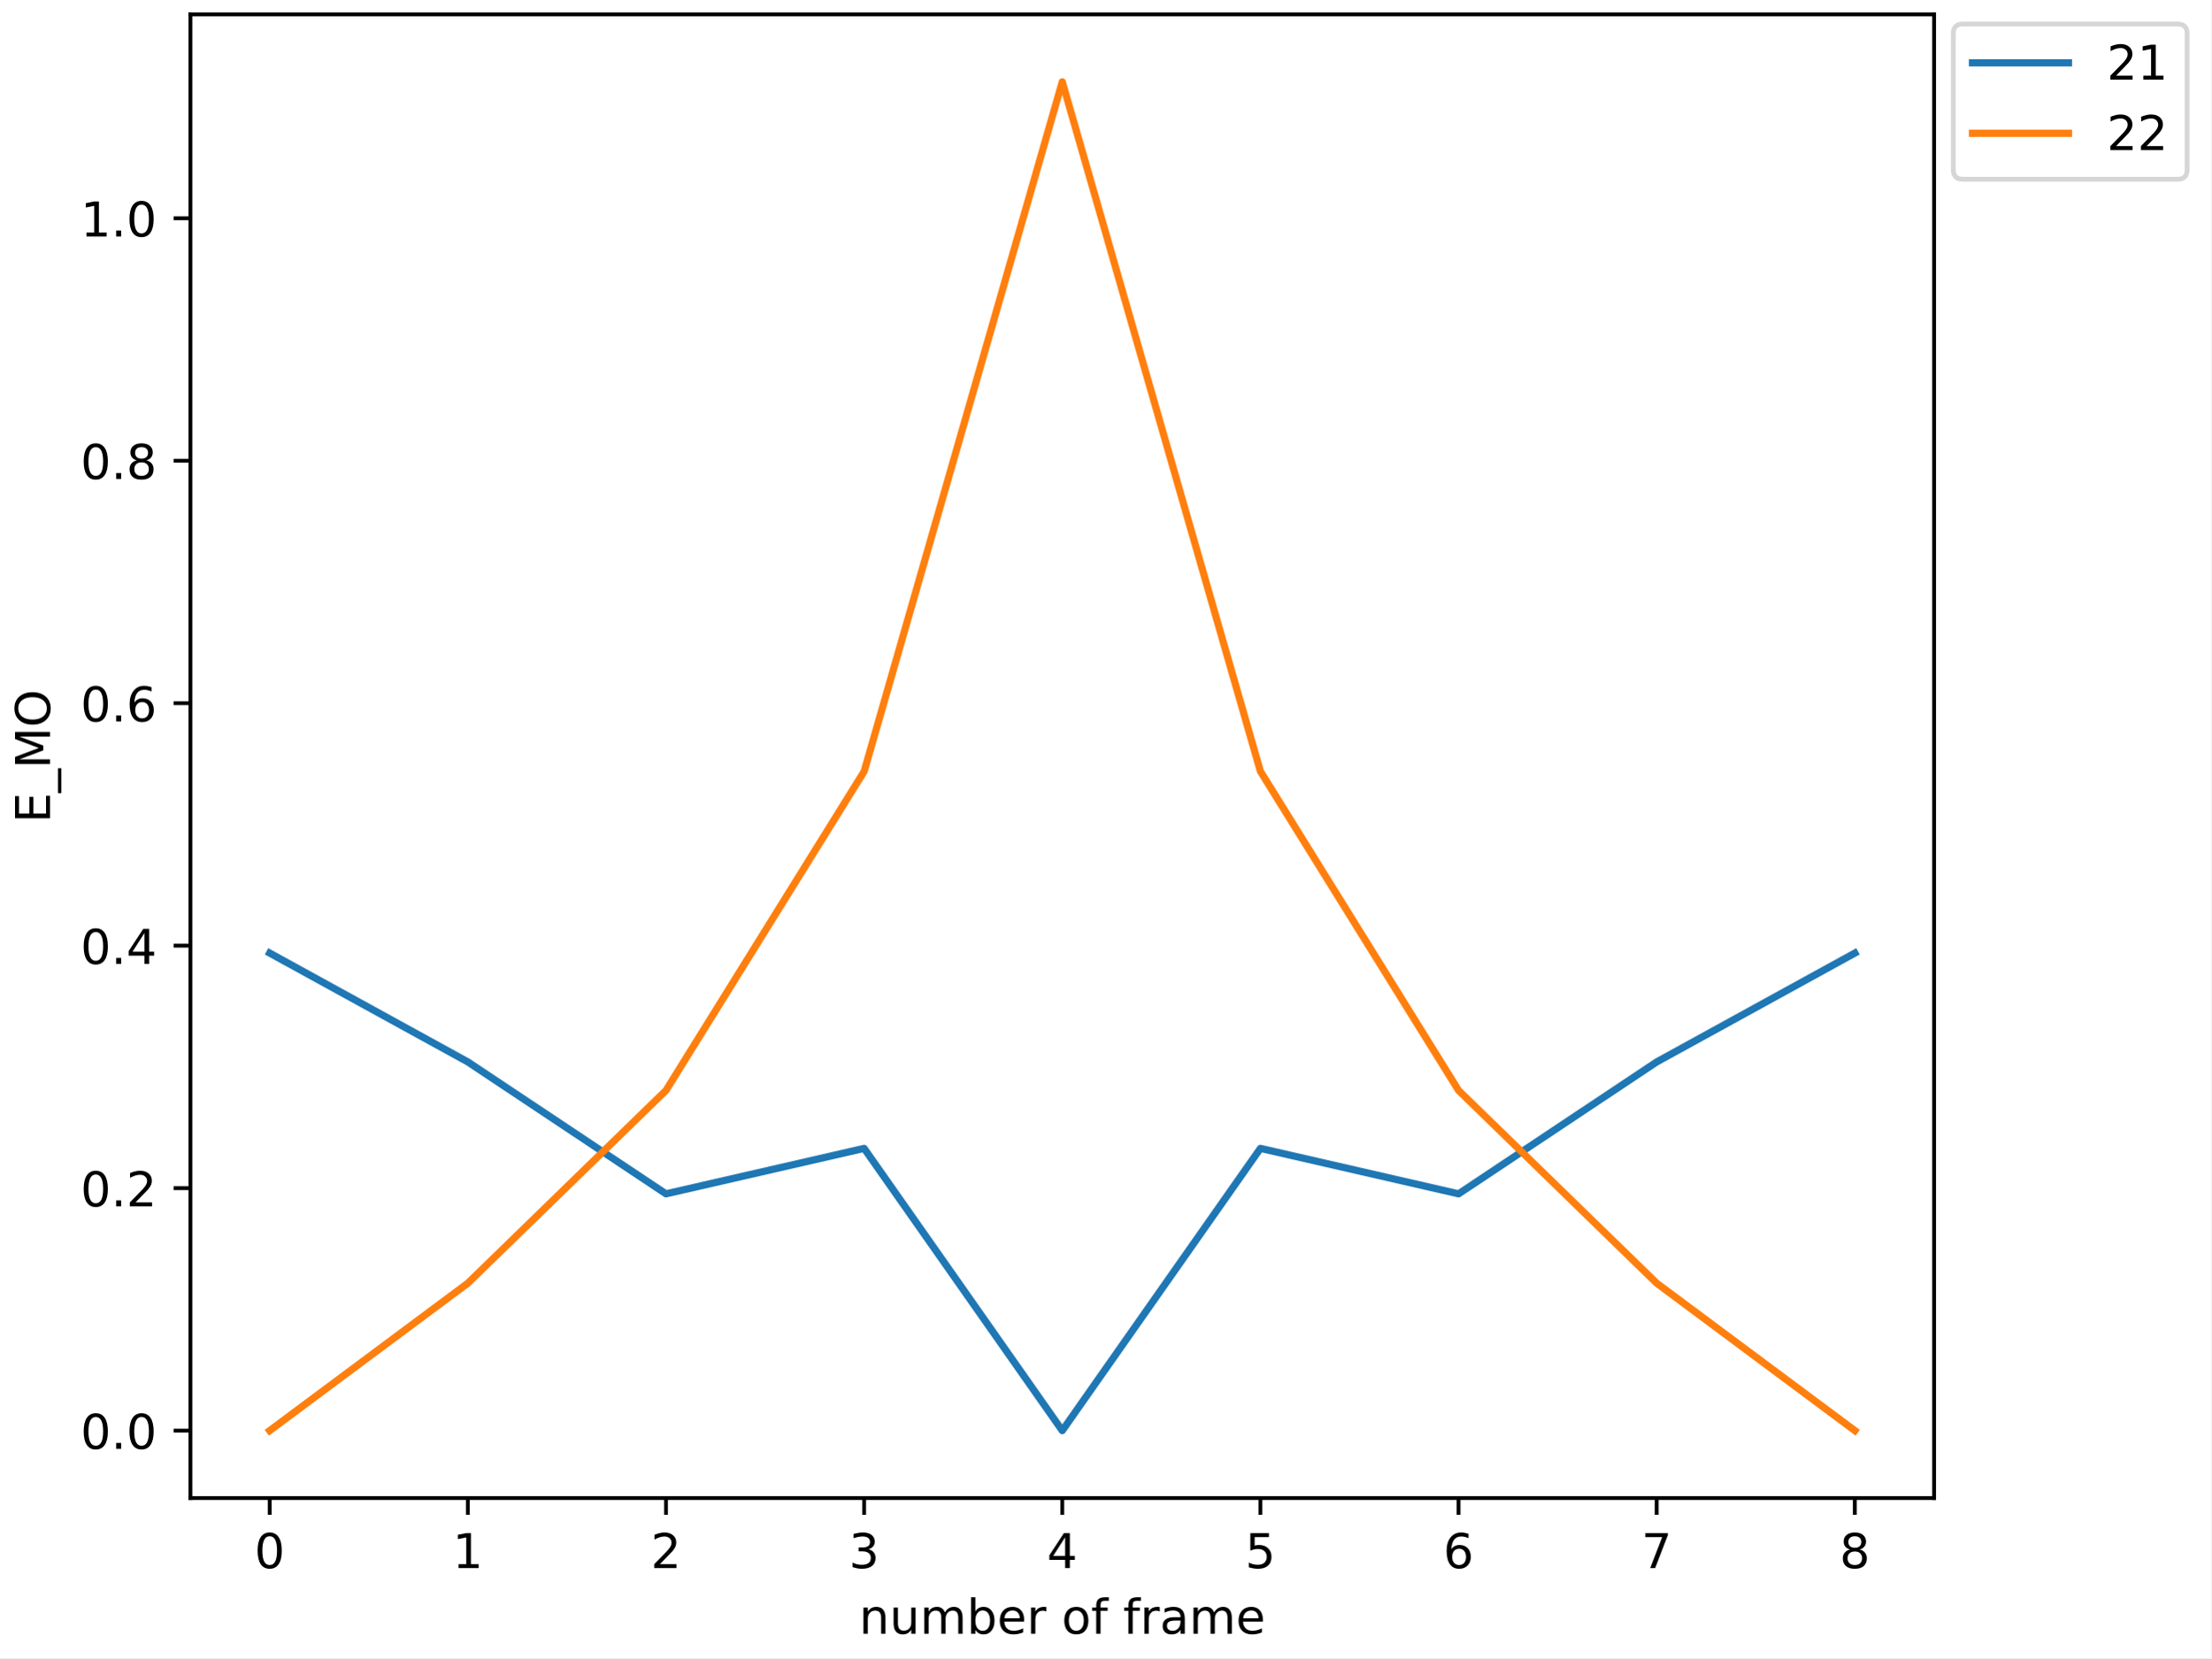
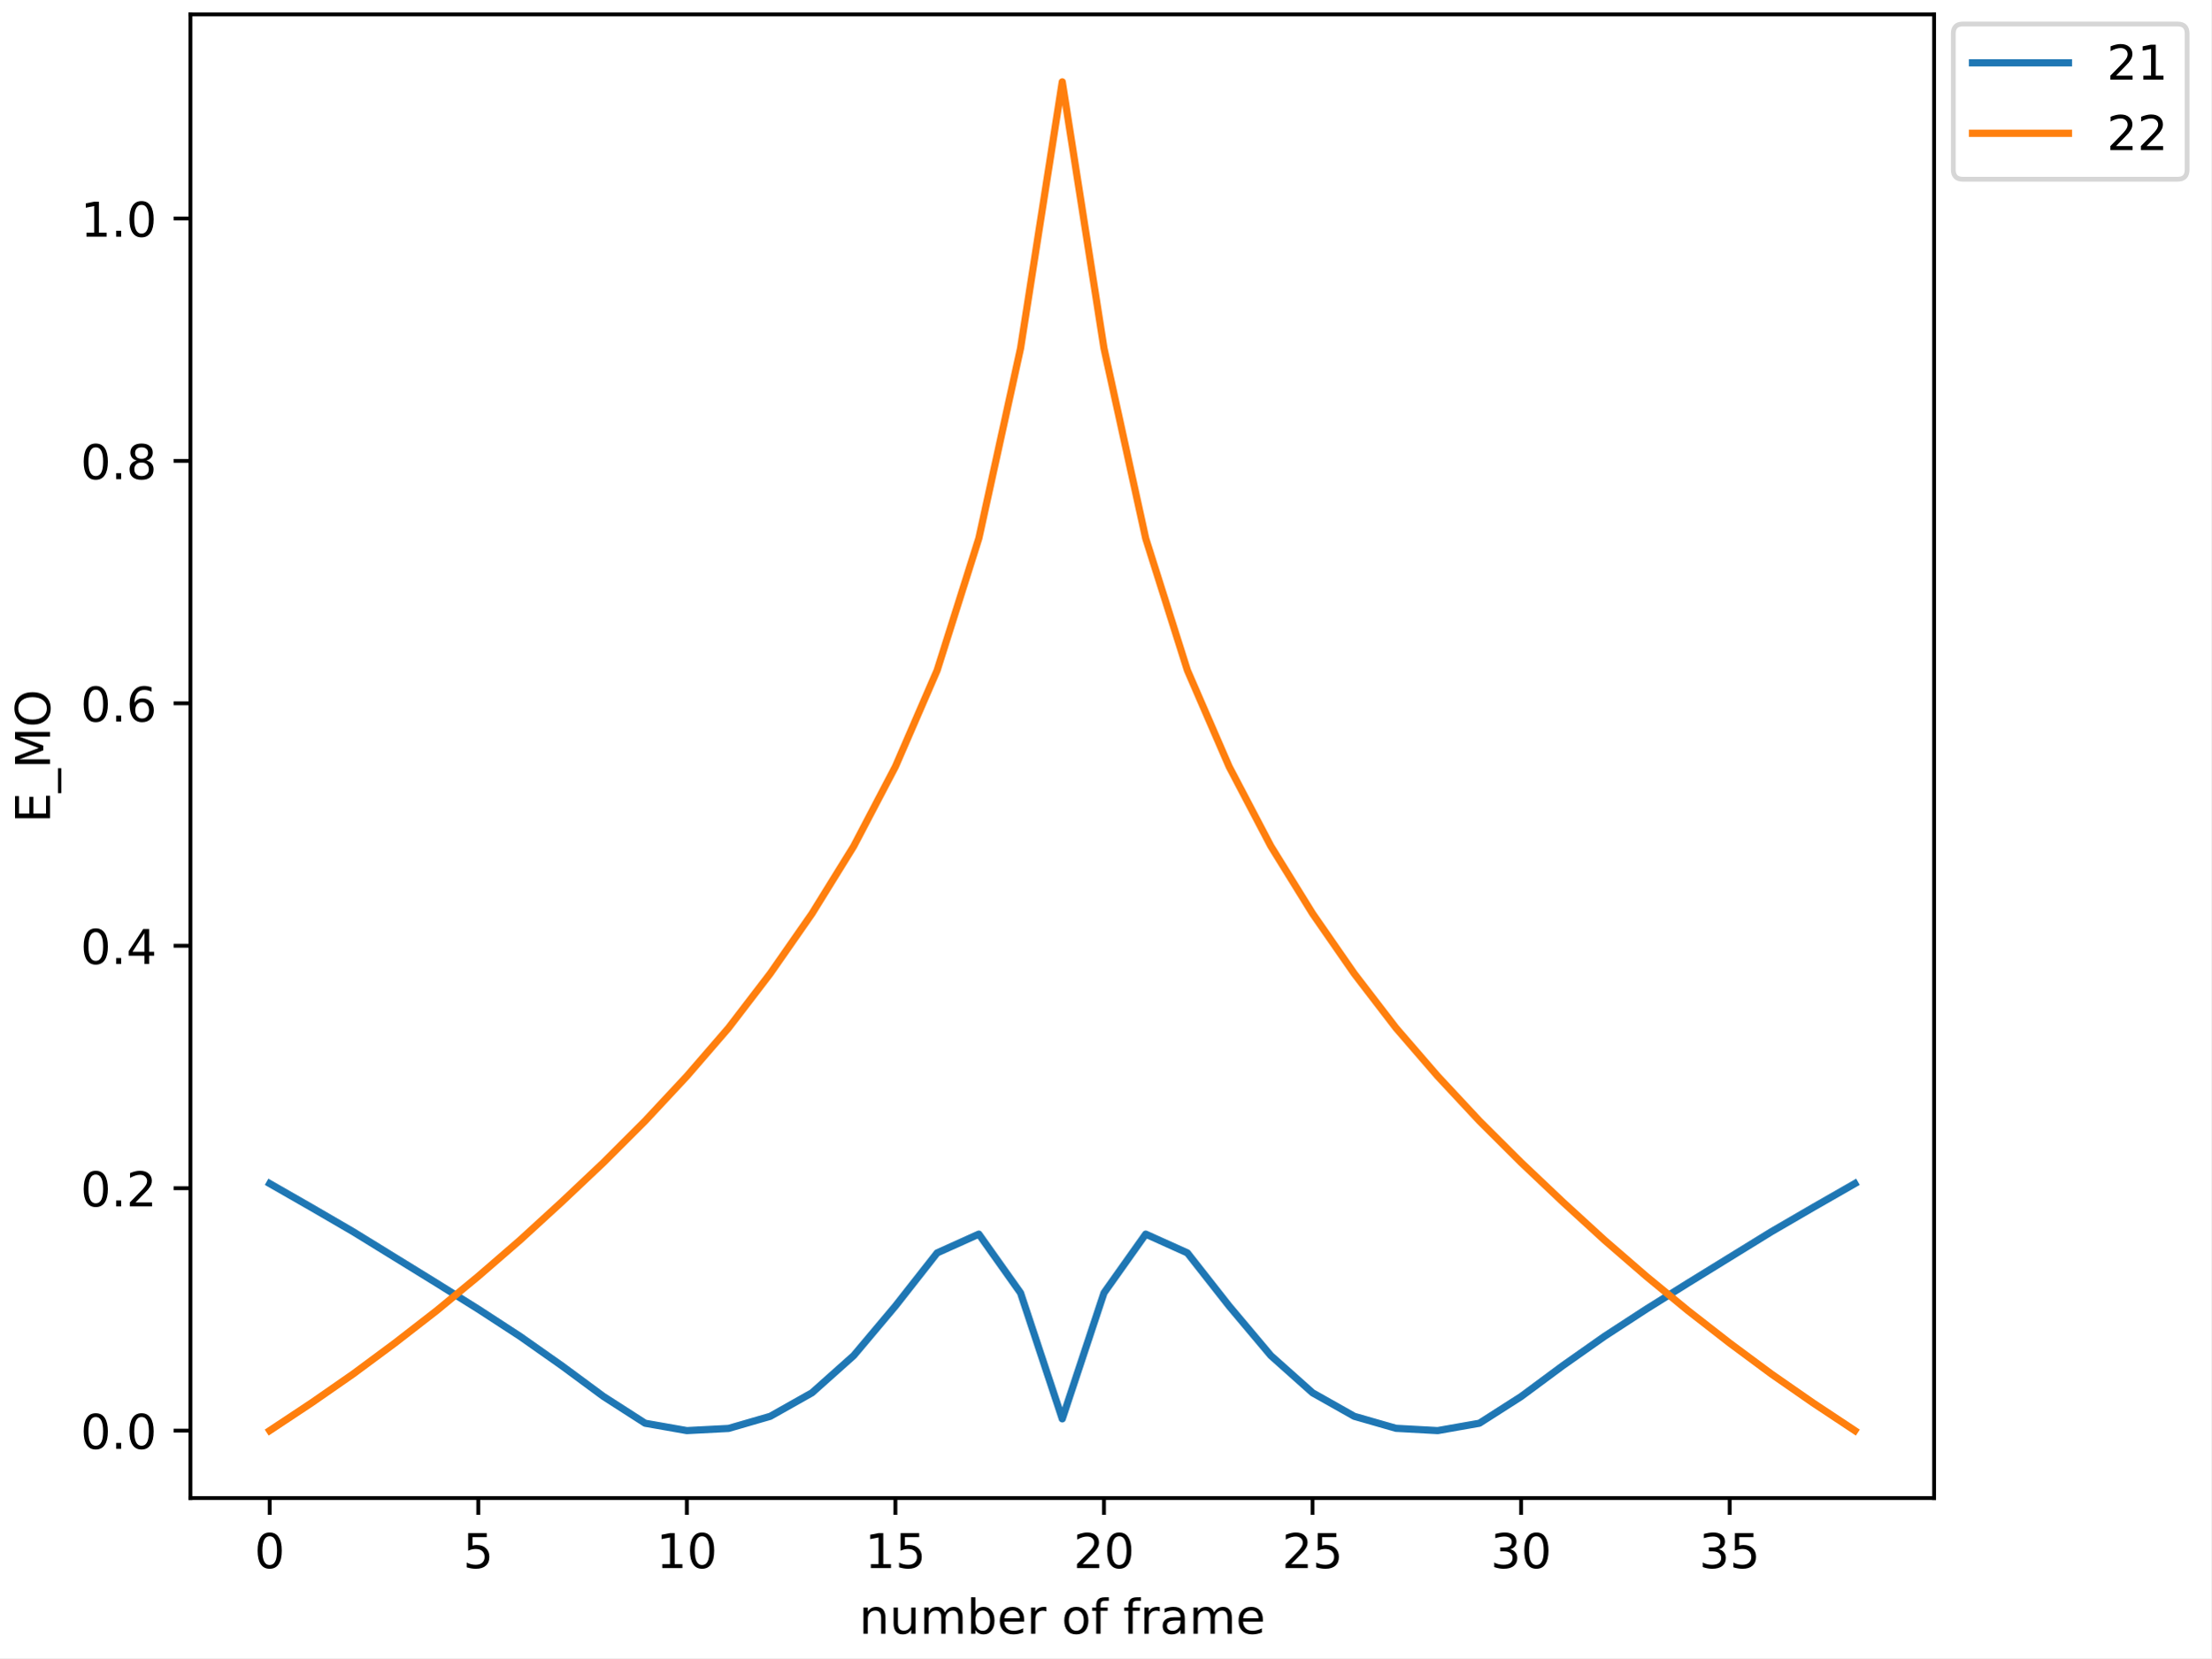
<svg xmlns="http://www.w3.org/2000/svg" xmlns:xlink="http://www.w3.org/1999/xlink" width="460.8pt" height="345.6pt" viewBox="0 0 460.8 345.6" version="1.1">
  <defs>
    <style type="text/css">*{stroke-linejoin: round; stroke-linecap: butt}</style>
  </defs>
  <g id="figure_1">
    <g id="patch_1">
      <path d="M 0 345.6  L 460.8 345.6  L 460.8 0  L 0 0  z " style="fill: #ffffff" />
    </g>
    <g id="axes_1">
      <g id="patch_2">
        <path d="M 39.683 312.244  L 403.074 312.244  L 403.074 3  L 39.683 3  z " style="fill: #ffffff" />
      </g>
      <g id="matplotlib.axis_1">
        <g id="xtick_1">
          <g id="line2d_1">
            <defs>
-               <path id="mdfa2336993" d="M 0 0  L 0 3.5  " style="stroke: #000000; stroke-width: 0.8" />
+               <path id="mb916b43137" d="M 0 0  L 0 3.5  " style="stroke: #000000; stroke-width: 0.8" />
            </defs>
            <g>
-               <use xlink:href="#mdfa2336993" x="56.201" y="312.244" style="stroke: #000000; stroke-width: 0.8" />
+               <use xlink:href="#mb916b43137" x="56.201" y="312.244" style="stroke: #000000; stroke-width: 0.8" />
            </g>
          </g>
          <g id="text_1">
            <g transform="translate(53.01959 326.8419) scale(0.1 -0.1)">
              <defs>
                <path id="DejaVuSans-30" d="M 2034 4250  Q 1547 4250 1301 3770  Q 1056 3291 1056 2328  Q 1056 1369 1301 889  Q 1547 409 2034 409  Q 2525 409 2770 889  Q 3016 1369 3016 2328  Q 3016 3291 2770 3770  Q 2525 4250 2034 4250  z M 2034 4750  Q 2819 4750 3233 4129  Q 3647 3509 3647 2328  Q 3647 1150 3233 529  Q 2819 -91 2034 -91  Q 1250 -91 836 529  Q 422 1150 422 2328  Q 422 3509 836 4129  Q 1250 4750 2034 4750  z " transform="scale(0.015625)" />
              </defs>
              <use xlink:href="#DejaVuSans-30" />
            </g>
          </g>
        </g>
        <g id="xtick_2">
          <g id="line2d_2">
            <g>
-               <use xlink:href="#mdfa2336993" x="97.495" y="312.244" style="stroke: #000000; stroke-width: 0.8" />
+               <use xlink:href="#mb916b43137" x="99.669" y="312.244" style="stroke: #000000; stroke-width: 0.8" />
            </g>
          </g>
          <g id="text_2">
-             <g transform="translate(94.31404 326.8419) scale(0.1 -0.1)">
-               <defs>
-                 <path id="DejaVuSans-31" d="M 794 531  L 1825 531  L 1825 4091  L 703 3866  L 703 4441  L 1819 4666  L 2450 4666  L 2450 531  L 3481 531  L 3481 0  L 794 0  L 794 531  z " transform="scale(0.015625)" />
-               </defs>
-               <use xlink:href="#DejaVuSans-31" />
+             <g transform="translate(96.48744 326.8419) scale(0.1 -0.1)">
+               <defs>
+                 <path id="DejaVuSans-35" d="M 691 4666  L 3169 4666  L 3169 4134  L 1269 4134  L 1269 2991  Q 1406 3038 1543 3061  Q 1681 3084 1819 3084  Q 2600 3084 3056 2656  Q 3513 2228 3513 1497  Q 3513 744 3044 326  Q 2575 -91 1722 -91  Q 1428 -91 1123 -41  Q 819 9 494 109  L 494 744  Q 775 591 1075 516  Q 1375 441 1709 441  Q 2250 441 2565 725  Q 2881 1009 2881 1497  Q 2881 1984 2565 2268  Q 2250 2553 1709 2553  Q 1456 2553 1204 2497  Q 953 2441 691 2322  L 691 4666  z " transform="scale(0.015625)" />
+               </defs>
+               <use xlink:href="#DejaVuSans-35" />
            </g>
          </g>
        </g>
        <g id="xtick_3">
          <g id="line2d_3">
            <g>
-               <use xlink:href="#mdfa2336993" x="138.79" y="312.244" style="stroke: #000000; stroke-width: 0.8" />
+               <use xlink:href="#mb916b43137" x="143.137" y="312.244" style="stroke: #000000; stroke-width: 0.8" />
            </g>
          </g>
          <g id="text_3">
-             <g transform="translate(135.6085 326.8419) scale(0.1 -0.1)">
-               <defs>
-                 <path id="DejaVuSans-32" d="M 1228 531  L 3431 531  L 3431 0  L 469 0  L 469 531  Q 828 903 1448 1529  Q 2069 2156 2228 2338  Q 2531 2678 2651 2914  Q 2772 3150 2772 3378  Q 2772 3750 2511 3984  Q 2250 4219 1831 4219  Q 1534 4219 1204 4116  Q 875 4013 500 3803  L 500 4441  Q 881 4594 1212 4672  Q 1544 4750 1819 4750  Q 2544 4750 2975 4387  Q 3406 4025 3406 3419  Q 3406 3131 3298 2873  Q 3191 2616 2906 2266  Q 2828 2175 2409 1742  Q 1991 1309 1228 531  z " transform="scale(0.015625)" />
-               </defs>
-               <use xlink:href="#DejaVuSans-32" />
+             <g transform="translate(136.774 326.8419) scale(0.1 -0.1)">
+               <defs>
+                 <path id="DejaVuSans-31" d="M 794 531  L 1825 531  L 1825 4091  L 703 3866  L 703 4441  L 1819 4666  L 2450 4666  L 2450 531  L 3481 531  L 3481 0  L 794 0  L 794 531  z " transform="scale(0.015625)" />
+               </defs>
+               <use xlink:href="#DejaVuSans-31" />
+               <use xlink:href="#DejaVuSans-30" transform="translate(63.62305 0)" />
            </g>
          </g>
        </g>
        <g id="xtick_4">
          <g id="line2d_4">
            <g>
-               <use xlink:href="#mdfa2336993" x="180.084" y="312.244" style="stroke: #000000; stroke-width: 0.8" />
+               <use xlink:href="#mb916b43137" x="186.604" y="312.244" style="stroke: #000000; stroke-width: 0.8" />
            </g>
          </g>
          <g id="text_4">
-             <g transform="translate(176.903 326.8419) scale(0.1 -0.1)">
-               <defs>
-                 <path id="DejaVuSans-33" d="M 2597 2516  Q 3050 2419 3304 2112  Q 3559 1806 3559 1356  Q 3559 666 3084 287  Q 2609 -91 1734 -91  Q 1441 -91 1130 -33  Q 819 25 488 141  L 488 750  Q 750 597 1062 519  Q 1375 441 1716 441  Q 2309 441 2620 675  Q 2931 909 2931 1356  Q 2931 1769 2642 2001  Q 2353 2234 1838 2234  L 1294 2234  L 1294 2753  L 1863 2753  Q 2328 2753 2575 2939  Q 2822 3125 2822 3475  Q 2822 3834 2567 4026  Q 2313 4219 1838 4219  Q 1578 4219 1281 4162  Q 984 4106 628 3988  L 628 4550  Q 988 4650 1302 4700  Q 1616 4750 1894 4750  Q 2613 4750 3031 4423  Q 3450 4097 3450 3541  Q 3450 3153 3228 2886  Q 3006 2619 2597 2516  z " transform="scale(0.015625)" />
-               </defs>
-               <use xlink:href="#DejaVuSans-33" />
+             <g transform="translate(180.2419 326.8419) scale(0.1 -0.1)">
+               <use xlink:href="#DejaVuSans-31" />
+               <use xlink:href="#DejaVuSans-35" transform="translate(63.62305 0)" />
            </g>
          </g>
        </g>
        <g id="xtick_5">
          <g id="line2d_5">
            <g>
-               <use xlink:href="#mdfa2336993" x="221.379" y="312.244" style="stroke: #000000; stroke-width: 0.8" />
+               <use xlink:href="#mb916b43137" x="230.072" y="312.244" style="stroke: #000000; stroke-width: 0.8" />
            </g>
          </g>
          <g id="text_5">
-             <g transform="translate(218.1974 326.8419) scale(0.1 -0.1)">
-               <defs>
-                 <path id="DejaVuSans-34" d="M 2419 4116  L 825 1625  L 2419 1625  L 2419 4116  z M 2253 4666  L 3047 4666  L 3047 1625  L 3713 1625  L 3713 1100  L 3047 1100  L 3047 0  L 2419 0  L 2419 1100  L 313 1100  L 313 1709  L 2253 4666  z " transform="scale(0.015625)" />
-               </defs>
-               <use xlink:href="#DejaVuSans-34" />
+             <g transform="translate(223.7097 326.8419) scale(0.1 -0.1)">
+               <defs>
+                 <path id="DejaVuSans-32" d="M 1228 531  L 3431 531  L 3431 0  L 469 0  L 469 531  Q 828 903 1448 1529  Q 2069 2156 2228 2338  Q 2531 2678 2651 2914  Q 2772 3150 2772 3378  Q 2772 3750 2511 3984  Q 2250 4219 1831 4219  Q 1534 4219 1204 4116  Q 875 4013 500 3803  L 500 4441  Q 881 4594 1212 4672  Q 1544 4750 1819 4750  Q 2544 4750 2975 4387  Q 3406 4025 3406 3419  Q 3406 3131 3298 2873  Q 3191 2616 2906 2266  Q 2828 2175 2409 1742  Q 1991 1309 1228 531  z " transform="scale(0.015625)" />
+               </defs>
+               <use xlink:href="#DejaVuSans-32" />
+               <use xlink:href="#DejaVuSans-30" transform="translate(63.62305 0)" />
            </g>
          </g>
        </g>
        <g id="xtick_6">
          <g id="line2d_6">
            <g>
-               <use xlink:href="#mdfa2336993" x="262.673" y="312.244" style="stroke: #000000; stroke-width: 0.8" />
+               <use xlink:href="#mb916b43137" x="273.54" y="312.244" style="stroke: #000000; stroke-width: 0.8" />
            </g>
          </g>
          <g id="text_6">
-             <g transform="translate(259.4919 326.8419) scale(0.1 -0.1)">
-               <defs>
-                 <path id="DejaVuSans-35" d="M 691 4666  L 3169 4666  L 3169 4134  L 1269 4134  L 1269 2991  Q 1406 3038 1543 3061  Q 1681 3084 1819 3084  Q 2600 3084 3056 2656  Q 3513 2228 3513 1497  Q 3513 744 3044 326  Q 2575 -91 1722 -91  Q 1428 -91 1123 -41  Q 819 9 494 109  L 494 744  Q 775 591 1075 516  Q 1375 441 1709 441  Q 2250 441 2565 725  Q 2881 1009 2881 1497  Q 2881 1984 2565 2268  Q 2250 2553 1709 2553  Q 1456 2553 1204 2497  Q 953 2441 691 2322  L 691 4666  z " transform="scale(0.015625)" />
-               </defs>
-               <use xlink:href="#DejaVuSans-35" />
+             <g transform="translate(267.1776 326.8419) scale(0.1 -0.1)">
+               <use xlink:href="#DejaVuSans-32" />
+               <use xlink:href="#DejaVuSans-35" transform="translate(63.62305 0)" />
            </g>
          </g>
        </g>
        <g id="xtick_7">
          <g id="line2d_7">
            <g>
-               <use xlink:href="#mdfa2336993" x="303.968" y="312.244" style="stroke: #000000; stroke-width: 0.8" />
+               <use xlink:href="#mb916b43137" x="317.008" y="312.244" style="stroke: #000000; stroke-width: 0.8" />
            </g>
          </g>
          <g id="text_7">
-             <g transform="translate(300.7863 326.8419) scale(0.1 -0.1)">
-               <defs>
-                 <path id="DejaVuSans-36" d="M 2113 2584  Q 1688 2584 1439 2293  Q 1191 2003 1191 1497  Q 1191 994 1439 701  Q 1688 409 2113 409  Q 2538 409 2786 701  Q 3034 994 3034 1497  Q 3034 2003 2786 2293  Q 2538 2584 2113 2584  z M 3366 4563  L 3366 3988  Q 3128 4100 2886 4159  Q 2644 4219 2406 4219  Q 1781 4219 1451 3797  Q 1122 3375 1075 2522  Q 1259 2794 1537 2939  Q 1816 3084 2150 3084  Q 2853 3084 3261 2657  Q 3669 2231 3669 1497  Q 3669 778 3244 343  Q 2819 -91 2113 -91  Q 1303 -91 875 529  Q 447 1150 447 2328  Q 447 3434 972 4092  Q 1497 4750 2381 4750  Q 2619 4750 2861 4703  Q 3103 4656 3366 4563  z " transform="scale(0.015625)" />
-               </defs>
-               <use xlink:href="#DejaVuSans-36" />
+             <g transform="translate(310.6454 326.8419) scale(0.1 -0.1)">
+               <defs>
+                 <path id="DejaVuSans-33" d="M 2597 2516  Q 3050 2419 3304 2112  Q 3559 1806 3559 1356  Q 3559 666 3084 287  Q 2609 -91 1734 -91  Q 1441 -91 1130 -33  Q 819 25 488 141  L 488 750  Q 750 597 1062 519  Q 1375 441 1716 441  Q 2309 441 2620 675  Q 2931 909 2931 1356  Q 2931 1769 2642 2001  Q 2353 2234 1838 2234  L 1294 2234  L 1294 2753  L 1863 2753  Q 2328 2753 2575 2939  Q 2822 3125 2822 3475  Q 2822 3834 2567 4026  Q 2313 4219 1838 4219  Q 1578 4219 1281 4162  Q 984 4106 628 3988  L 628 4550  Q 988 4650 1302 4700  Q 1616 4750 1894 4750  Q 2613 4750 3031 4423  Q 3450 4097 3450 3541  Q 3450 3153 3228 2886  Q 3006 2619 2597 2516  z " transform="scale(0.015625)" />
+               </defs>
+               <use xlink:href="#DejaVuSans-33" />
+               <use xlink:href="#DejaVuSans-30" transform="translate(63.62305 0)" />
            </g>
          </g>
        </g>
        <g id="xtick_8">
          <g id="line2d_8">
            <g>
-               <use xlink:href="#mdfa2336993" x="345.262" y="312.244" style="stroke: #000000; stroke-width: 0.8" />
+               <use xlink:href="#mb916b43137" x="360.476" y="312.244" style="stroke: #000000; stroke-width: 0.8" />
            </g>
          </g>
          <g id="text_8">
-             <g transform="translate(342.0808 326.8419) scale(0.1 -0.1)">
-               <defs>
-                 <path id="DejaVuSans-37" d="M 525 4666  L 3525 4666  L 3525 4397  L 1831 0  L 1172 0  L 2766 4134  L 525 4134  L 525 4666  z " transform="scale(0.015625)" />
-               </defs>
-               <use xlink:href="#DejaVuSans-37" />
-             </g>
-           </g>
-         </g>
-         <g id="xtick_9">
-           <g id="line2d_9">
-             <g>
-               <use xlink:href="#mdfa2336993" x="386.556" y="312.244" style="stroke: #000000; stroke-width: 0.8" />
-             </g>
-           </g>
-           <g id="text_9">
-             <g transform="translate(383.3752 326.8419) scale(0.1 -0.1)">
-               <defs>
-                 <path id="DejaVuSans-38" d="M 2034 2216  Q 1584 2216 1326 1975  Q 1069 1734 1069 1313  Q 1069 891 1326 650  Q 1584 409 2034 409  Q 2484 409 2743 651  Q 3003 894 3003 1313  Q 3003 1734 2745 1975  Q 2488 2216 2034 2216  z M 1403 2484  Q 997 2584 770 2862  Q 544 3141 544 3541  Q 544 4100 942 4425  Q 1341 4750 2034 4750  Q 2731 4750 3128 4425  Q 3525 4100 3525 3541  Q 3525 3141 3298 2862  Q 3072 2584 2669 2484  Q 3125 2378 3379 2068  Q 3634 1759 3634 1313  Q 3634 634 3220 271  Q 2806 -91 2034 -91  Q 1263 -91 848 271  Q 434 634 434 1313  Q 434 1759 690 2068  Q 947 2378 1403 2484  z M 1172 3481  Q 1172 3119 1398 2916  Q 1625 2713 2034 2713  Q 2441 2713 2670 2916  Q 2900 3119 2900 3481  Q 2900 3844 2670 4047  Q 2441 4250 2034 4250  Q 1625 4250 1398 4047  Q 1172 3844 1172 3481  z " transform="scale(0.015625)" />
-               </defs>
-               <use xlink:href="#DejaVuSans-38" />
-             </g>
-           </g>
-         </g>
-         <g id="text_10">
+             <g transform="translate(354.1133 326.8419) scale(0.1 -0.1)">
+               <use xlink:href="#DejaVuSans-33" />
+               <use xlink:href="#DejaVuSans-35" transform="translate(63.62305 0)" />
+             </g>
+           </g>
+         </g>
+         <g id="text_9">
          <g transform="translate(179.0404 340.5201) scale(0.1 -0.1)">
            <defs>
              <path id="DejaVuSans-6e" d="M 3513 2113  L 3513 0  L 2938 0  L 2938 2094  Q 2938 2591 2744 2837  Q 2550 3084 2163 3084  Q 1697 3084 1428 2787  Q 1159 2491 1159 1978  L 1159 0  L 581 0  L 581 3500  L 1159 3500  L 1159 2956  Q 1366 3272 1645 3428  Q 1925 3584 2291 3584  Q 2894 3584 3203 3211  Q 3513 2838 3513 2113  z " transform="scale(0.015625)" />
              <path id="DejaVuSans-75" d="M 544 1381  L 544 3500  L 1119 3500  L 1119 1403  Q 1119 906 1312 657  Q 1506 409 1894 409  Q 2359 409 2629 706  Q 2900 1003 2900 1516  L 2900 3500  L 3475 3500  L 3475 0  L 2900 0  L 2900 538  Q 2691 219 2414 64  Q 2138 -91 1772 -91  Q 1169 -91 856 284  Q 544 659 544 1381  z M 1991 3584  L 1991 3584  z " transform="scale(0.015625)" />
              <path id="DejaVuSans-6d" d="M 3328 2828  Q 3544 3216 3844 3400  Q 4144 3584 4550 3584  Q 5097 3584 5394 3201  Q 5691 2819 5691 2113  L 5691 0  L 5113 0  L 5113 2094  Q 5113 2597 4934 2840  Q 4756 3084 4391 3084  Q 3944 3084 3684 2787  Q 3425 2491 3425 1978  L 3425 0  L 2847 0  L 2847 2094  Q 2847 2600 2669 2842  Q 2491 3084 2119 3084  Q 1678 3084 1418 2786  Q 1159 2488 1159 1978  L 1159 0  L 581 0  L 581 3500  L 1159 3500  L 1159 2956  Q 1356 3278 1631 3431  Q 1906 3584 2284 3584  Q 2666 3584 2933 3390  Q 3200 3197 3328 2828  z " transform="scale(0.015625)" />
              <path id="DejaVuSans-62" d="M 3116 1747  Q 3116 2381 2855 2742  Q 2594 3103 2138 3103  Q 1681 3103 1420 2742  Q 1159 2381 1159 1747  Q 1159 1113 1420 752  Q 1681 391 2138 391  Q 2594 391 2855 752  Q 3116 1113 3116 1747  z M 1159 2969  Q 1341 3281 1617 3432  Q 1894 3584 2278 3584  Q 2916 3584 3314 3078  Q 3713 2572 3713 1747  Q 3713 922 3314 415  Q 2916 -91 2278 -91  Q 1894 -91 1617 61  Q 1341 213 1159 525  L 1159 0  L 581 0  L 581 4863  L 1159 4863  L 1159 2969  z " transform="scale(0.015625)" />
              <path id="DejaVuSans-65" d="M 3597 1894  L 3597 1613  L 953 1613  Q 991 1019 1311 708  Q 1631 397 2203 397  Q 2534 397 2845 478  Q 3156 559 3463 722  L 3463 178  Q 3153 47 2828 -22  Q 2503 -91 2169 -91  Q 1331 -91 842 396  Q 353 884 353 1716  Q 353 2575 817 3079  Q 1281 3584 2069 3584  Q 2775 3584 3186 3129  Q 3597 2675 3597 1894  z M 3022 2063  Q 3016 2534 2758 2815  Q 2500 3097 2075 3097  Q 1594 3097 1305 2825  Q 1016 2553 972 2059  L 3022 2063  z " transform="scale(0.015625)" />
              <path id="DejaVuSans-72" d="M 2631 2963  Q 2534 3019 2420 3045  Q 2306 3072 2169 3072  Q 1681 3072 1420 2755  Q 1159 2438 1159 1844  L 1159 0  L 581 0  L 581 3500  L 1159 3500  L 1159 2956  Q 1341 3275 1631 3429  Q 1922 3584 2338 3584  Q 2397 3584 2469 3576  Q 2541 3569 2628 3553  L 2631 2963  z " transform="scale(0.015625)" />
              <path id="DejaVuSans-20" transform="scale(0.015625)" />
              <path id="DejaVuSans-6f" d="M 1959 3097  Q 1497 3097 1228 2736  Q 959 2375 959 1747  Q 959 1119 1226 758  Q 1494 397 1959 397  Q 2419 397 2687 759  Q 2956 1122 2956 1747  Q 2956 2369 2687 2733  Q 2419 3097 1959 3097  z M 1959 3584  Q 2709 3584 3137 3096  Q 3566 2609 3566 1747  Q 3566 888 3137 398  Q 2709 -91 1959 -91  Q 1206 -91 779 398  Q 353 888 353 1747  Q 353 2609 779 3096  Q 1206 3584 1959 3584  z " transform="scale(0.015625)" />
              <path id="DejaVuSans-66" d="M 2375 4863  L 2375 4384  L 1825 4384  Q 1516 4384 1395 4259  Q 1275 4134 1275 3809  L 1275 3500  L 2222 3500  L 2222 3053  L 1275 3053  L 1275 0  L 697 0  L 697 3053  L 147 3053  L 147 3500  L 697 3500  L 697 3744  Q 697 4328 969 4595  Q 1241 4863 1831 4863  L 2375 4863  z " transform="scale(0.015625)" />
              <path id="DejaVuSans-61" d="M 2194 1759  Q 1497 1759 1228 1600  Q 959 1441 959 1056  Q 959 750 1161 570  Q 1363 391 1709 391  Q 2188 391 2477 730  Q 2766 1069 2766 1631  L 2766 1759  L 2194 1759  z M 3341 1997  L 3341 0  L 2766 0  L 2766 531  Q 2569 213 2275 61  Q 1981 -91 1556 -91  Q 1019 -91 701 211  Q 384 513 384 1019  Q 384 1609 779 1909  Q 1175 2209 1959 2209  L 2766 2209  L 2766 2266  Q 2766 2663 2505 2880  Q 2244 3097 1772 3097  Q 1472 3097 1187 3025  Q 903 2953 641 2809  L 641 3341  Q 956 3463 1253 3523  Q 1550 3584 1831 3584  Q 2591 3584 2966 3190  Q 3341 2797 3341 1997  z " transform="scale(0.015625)" />
            </defs>
            <use xlink:href="#DejaVuSans-6e" />
            <use xlink:href="#DejaVuSans-75" transform="translate(63.37891 0)" />
            <use xlink:href="#DejaVuSans-6d" transform="translate(126.7578 0)" />
            <use xlink:href="#DejaVuSans-62" transform="translate(224.1699 0)" />
            <use xlink:href="#DejaVuSans-65" transform="translate(287.6465 0)" />
            <use xlink:href="#DejaVuSans-72" transform="translate(349.1699 0)" />
            <use xlink:href="#DejaVuSans-20" transform="translate(390.2832 0)" />
            <use xlink:href="#DejaVuSans-6f" transform="translate(422.0703 0)" />
            <use xlink:href="#DejaVuSans-66" transform="translate(483.252 0)" />
            <use xlink:href="#DejaVuSans-20" transform="translate(518.457 0)" />
            <use xlink:href="#DejaVuSans-66" transform="translate(550.2441 0)" />
            <use xlink:href="#DejaVuSans-72" transform="translate(585.4492 0)" />
            <use xlink:href="#DejaVuSans-61" transform="translate(626.5625 0)" />
            <use xlink:href="#DejaVuSans-6d" transform="translate(687.8418 0)" />
            <use xlink:href="#DejaVuSans-65" transform="translate(785.2539 0)" />
          </g>
        </g>
      </g>
      <g id="matplotlib.axis_2">
        <g id="ytick_1">
+           <g id="line2d_9">
+             <defs>
+               <path id="mb77cd5d54a" d="M 0 0  L -3.5 0  " style="stroke: #000000; stroke-width: 0.8" />
+             </defs>
+             <g>
+               <use xlink:href="#mb77cd5d54a" x="39.683" y="298.187" style="stroke: #000000; stroke-width: 0.8" />
+             </g>
+           </g>
+           <g id="text_10">
+             <g transform="translate(16.77993 301.9862) scale(0.1 -0.1)">
+               <defs>
+                 <path id="DejaVuSans-2e" d="M 684 794  L 1344 794  L 1344 0  L 684 0  L 684 794  z " transform="scale(0.015625)" />
+               </defs>
+               <use xlink:href="#DejaVuSans-30" />
+               <use xlink:href="#DejaVuSans-2e" transform="translate(63.62305 0)" />
+               <use xlink:href="#DejaVuSans-30" transform="translate(95.41016 0)" />
+             </g>
+           </g>
+         </g>
+         <g id="ytick_2">
          <g id="line2d_10">
-             <defs>
-               <path id="mb351102d9c" d="M 0 0  L -3.5 0  " style="stroke: #000000; stroke-width: 0.8" />
-             </defs>
-             <g>
-               <use xlink:href="#mb351102d9c" x="39.683" y="298.187" style="stroke: #000000; stroke-width: 0.8" />
+             <g>
+               <use xlink:href="#mb77cd5d54a" x="39.683" y="247.656" style="stroke: #000000; stroke-width: 0.8" />
            </g>
          </g>
          <g id="text_11">
-             <g transform="translate(16.77993 301.9862) scale(0.1 -0.1)">
-               <defs>
-                 <path id="DejaVuSans-2e" d="M 684 794  L 1344 794  L 1344 0  L 684 0  L 684 794  z " transform="scale(0.015625)" />
-               </defs>
-               <use xlink:href="#DejaVuSans-30" />
+             <g transform="translate(16.77993 251.455) scale(0.1 -0.1)">
+               <use xlink:href="#DejaVuSans-30" />
+               <use xlink:href="#DejaVuSans-2e" transform="translate(63.62305 0)" />
+               <use xlink:href="#DejaVuSans-32" transform="translate(95.41016 0)" />
+             </g>
+           </g>
+         </g>
+         <g id="ytick_3">
+           <g id="line2d_11">
+             <g>
+               <use xlink:href="#mb77cd5d54a" x="39.683" y="197.125" style="stroke: #000000; stroke-width: 0.8" />
+             </g>
+           </g>
+           <g id="text_12">
+             <g transform="translate(16.77993 200.9238) scale(0.1 -0.1)">
+               <defs>
+                 <path id="DejaVuSans-34" d="M 2419 4116  L 825 1625  L 2419 1625  L 2419 4116  z M 2253 4666  L 3047 4666  L 3047 1625  L 3713 1625  L 3713 1100  L 3047 1100  L 3047 0  L 2419 0  L 2419 1100  L 313 1100  L 313 1709  L 2253 4666  z " transform="scale(0.015625)" />
+               </defs>
+               <use xlink:href="#DejaVuSans-30" />
+               <use xlink:href="#DejaVuSans-2e" transform="translate(63.62305 0)" />
+               <use xlink:href="#DejaVuSans-34" transform="translate(95.41016 0)" />
+             </g>
+           </g>
+         </g>
+         <g id="ytick_4">
+           <g id="line2d_12">
+             <g>
+               <use xlink:href="#mb77cd5d54a" x="39.683" y="146.593" style="stroke: #000000; stroke-width: 0.8" />
+             </g>
+           </g>
+           <g id="text_13">
+             <g transform="translate(16.77993 150.3927) scale(0.1 -0.1)">
+               <defs>
+                 <path id="DejaVuSans-36" d="M 2113 2584  Q 1688 2584 1439 2293  Q 1191 2003 1191 1497  Q 1191 994 1439 701  Q 1688 409 2113 409  Q 2538 409 2786 701  Q 3034 994 3034 1497  Q 3034 2003 2786 2293  Q 2538 2584 2113 2584  z M 3366 4563  L 3366 3988  Q 3128 4100 2886 4159  Q 2644 4219 2406 4219  Q 1781 4219 1451 3797  Q 1122 3375 1075 2522  Q 1259 2794 1537 2939  Q 1816 3084 2150 3084  Q 2853 3084 3261 2657  Q 3669 2231 3669 1497  Q 3669 778 3244 343  Q 2819 -91 2113 -91  Q 1303 -91 875 529  Q 447 1150 447 2328  Q 447 3434 972 4092  Q 1497 4750 2381 4750  Q 2619 4750 2861 4703  Q 3103 4656 3366 4563  z " transform="scale(0.015625)" />
+               </defs>
+               <use xlink:href="#DejaVuSans-30" />
+               <use xlink:href="#DejaVuSans-2e" transform="translate(63.62305 0)" />
+               <use xlink:href="#DejaVuSans-36" transform="translate(95.41016 0)" />
+             </g>
+           </g>
+         </g>
+         <g id="ytick_5">
+           <g id="line2d_13">
+             <g>
+               <use xlink:href="#mb77cd5d54a" x="39.683" y="96.062" style="stroke: #000000; stroke-width: 0.8" />
+             </g>
+           </g>
+           <g id="text_14">
+             <g transform="translate(16.77993 99.86148) scale(0.1 -0.1)">
+               <defs>
+                 <path id="DejaVuSans-38" d="M 2034 2216  Q 1584 2216 1326 1975  Q 1069 1734 1069 1313  Q 1069 891 1326 650  Q 1584 409 2034 409  Q 2484 409 2743 651  Q 3003 894 3003 1313  Q 3003 1734 2745 1975  Q 2488 2216 2034 2216  z M 1403 2484  Q 997 2584 770 2862  Q 544 3141 544 3541  Q 544 4100 942 4425  Q 1341 4750 2034 4750  Q 2731 4750 3128 4425  Q 3525 4100 3525 3541  Q 3525 3141 3298 2862  Q 3072 2584 2669 2484  Q 3125 2378 3379 2068  Q 3634 1759 3634 1313  Q 3634 634 3220 271  Q 2806 -91 2034 -91  Q 1263 -91 848 271  Q 434 634 434 1313  Q 434 1759 690 2068  Q 947 2378 1403 2484  z M 1172 3481  Q 1172 3119 1398 2916  Q 1625 2713 2034 2713  Q 2441 2713 2670 2916  Q 2900 3119 2900 3481  Q 2900 3844 2670 4047  Q 2441 4250 2034 4250  Q 1625 4250 1398 4047  Q 1172 3844 1172 3481  z " transform="scale(0.015625)" />
+               </defs>
+               <use xlink:href="#DejaVuSans-30" />
+               <use xlink:href="#DejaVuSans-2e" transform="translate(63.62305 0)" />
+               <use xlink:href="#DejaVuSans-38" transform="translate(95.41016 0)" />
+             </g>
+           </g>
+         </g>
+         <g id="ytick_6">
+           <g id="line2d_14">
+             <g>
+               <use xlink:href="#mb77cd5d54a" x="39.683" y="45.531" style="stroke: #000000; stroke-width: 0.8" />
+             </g>
+           </g>
+           <g id="text_15">
+             <g transform="translate(16.77993 49.33029) scale(0.1 -0.1)">
+               <use xlink:href="#DejaVuSans-31" />
              <use xlink:href="#DejaVuSans-2e" transform="translate(63.62305 0)" />
              <use xlink:href="#DejaVuSans-30" transform="translate(95.41016 0)" />
            </g>
          </g>
        </g>
-         <g id="ytick_2">
-           <g id="line2d_11">
-             <g>
-               <use xlink:href="#mb351102d9c" x="39.683" y="247.647" style="stroke: #000000; stroke-width: 0.8" />
-             </g>
-           </g>
-           <g id="text_12">
-             <g transform="translate(16.77993 251.4459) scale(0.1 -0.1)">
-               <use xlink:href="#DejaVuSans-30" />
-               <use xlink:href="#DejaVuSans-2e" transform="translate(63.62305 0)" />
-               <use xlink:href="#DejaVuSans-32" transform="translate(95.41016 0)" />
-             </g>
-           </g>
-         </g>
-         <g id="ytick_3">
-           <g id="line2d_12">
-             <g>
-               <use xlink:href="#mb351102d9c" x="39.683" y="197.106" style="stroke: #000000; stroke-width: 0.8" />
-             </g>
-           </g>
-           <g id="text_13">
-             <g transform="translate(16.77993 200.9057) scale(0.1 -0.1)">
-               <use xlink:href="#DejaVuSans-30" />
-               <use xlink:href="#DejaVuSans-2e" transform="translate(63.62305 0)" />
-               <use xlink:href="#DejaVuSans-34" transform="translate(95.41016 0)" />
-             </g>
-           </g>
-         </g>
-         <g id="ytick_4">
-           <g id="line2d_13">
-             <g>
-               <use xlink:href="#mb351102d9c" x="39.683" y="146.566" style="stroke: #000000; stroke-width: 0.8" />
-             </g>
-           </g>
-           <g id="text_14">
-             <g transform="translate(16.77993 150.3654) scale(0.1 -0.1)">
-               <use xlink:href="#DejaVuSans-30" />
-               <use xlink:href="#DejaVuSans-2e" transform="translate(63.62305 0)" />
-               <use xlink:href="#DejaVuSans-36" transform="translate(95.41016 0)" />
-             </g>
-           </g>
-         </g>
-         <g id="ytick_5">
-           <g id="line2d_14">
-             <g>
-               <use xlink:href="#mb351102d9c" x="39.683" y="96.026" style="stroke: #000000; stroke-width: 0.8" />
-             </g>
-           </g>
-           <g id="text_15">
-             <g transform="translate(16.77993 99.82514) scale(0.1 -0.1)">
-               <use xlink:href="#DejaVuSans-30" />
-               <use xlink:href="#DejaVuSans-2e" transform="translate(63.62305 0)" />
-               <use xlink:href="#DejaVuSans-38" transform="translate(95.41016 0)" />
-             </g>
-           </g>
-         </g>
-         <g id="ytick_6">
-           <g id="line2d_15">
-             <g>
-               <use xlink:href="#mb351102d9c" x="39.683" y="45.486" style="stroke: #000000; stroke-width: 0.8" />
-             </g>
-           </g>
-           <g id="text_16">
-             <g transform="translate(16.77993 49.28487) scale(0.1 -0.1)">
-               <use xlink:href="#DejaVuSans-31" />
-               <use xlink:href="#DejaVuSans-2e" transform="translate(63.62305 0)" />
-               <use xlink:href="#DejaVuSans-30" transform="translate(95.41016 0)" />
-             </g>
-           </g>
-         </g>
-         <g id="text_17">
+         <g id="text_16">
          <g transform="translate(10.42211 171.5312) rotate(-90) scale(0.1 -0.1)">
            <defs>
              <path id="DejaVuSans-45" d="M 628 4666  L 3578 4666  L 3578 4134  L 1259 4134  L 1259 2753  L 3481 2753  L 3481 2222  L 1259 2222  L 1259 531  L 3634 531  L 3634 0  L 628 0  L 628 4666  z " transform="scale(0.015625)" />
              <path id="DejaVuSans-5f" d="M 3263 -1063  L 3263 -1509  L -63 -1509  L -63 -1063  L 3263 -1063  z " transform="scale(0.015625)" />
              <path id="DejaVuSans-4d" d="M 628 4666  L 1569 4666  L 2759 1491  L 3956 4666  L 4897 4666  L 4897 0  L 4281 0  L 4281 4097  L 3078 897  L 2444 897  L 1241 4097  L 1241 0  L 628 0  L 628 4666  z " transform="scale(0.015625)" />
              <path id="DejaVuSans-4f" d="M 2522 4238  Q 1834 4238 1429 3725  Q 1025 3213 1025 2328  Q 1025 1447 1429 934  Q 1834 422 2522 422  Q 3209 422 3611 934  Q 4013 1447 4013 2328  Q 4013 3213 3611 3725  Q 3209 4238 2522 4238  z M 2522 4750  Q 3503 4750 4090 4092  Q 4678 3434 4678 2328  Q 4678 1225 4090 567  Q 3503 -91 2522 -91  Q 1538 -91 948 565  Q 359 1222 359 2328  Q 359 3434 948 4092  Q 1538 4750 2522 4750  z " transform="scale(0.015625)" />
            </defs>
            <use xlink:href="#DejaVuSans-45" />
            <use xlink:href="#DejaVuSans-5f" transform="translate(63.18359 0)" />
            <use xlink:href="#DejaVuSans-4d" transform="translate(113.1836 0)" />
            <use xlink:href="#DejaVuSans-4f" transform="translate(199.4629 0)" />
          </g>
        </g>
      </g>
+       <g id="line2d_15">
+         <path d="M 56.201 246.696  L 64.894 251.673  L 73.588 256.726  L 82.282 262.082  L 90.975 267.439  L 99.669 272.871  L 108.362 278.53  L 117.056 284.645  L 125.749 291.062  L 134.443 296.646  L 143.137 298.187  L 151.83 297.732  L 160.524 295.206  L 169.217 290.304  L 177.911 282.548  L 186.604 272.214  L 195.298 261.148  L 203.992 257.231  L 212.685 269.485  L 221.379 295.736  L 230.072 269.485  L 238.766 257.231  L 247.459 261.148  L 256.153 272.214  L 264.847 282.548  L 273.54 290.304  L 282.234 295.206  L 290.927 297.707  L 299.621 298.187  L 308.314 296.646  L 317.008 291.087  L 325.702 284.645  L 334.395 278.53  L 343.089 272.871  L 351.782 267.439  L 360.476 262.082  L 369.169 256.726  L 377.863 251.673  L 386.556 246.696  " clip-path="url(#pa5f1efac6d)" style="fill: none; stroke: #1f77b4; stroke-width: 1.5; stroke-linecap: square" />
+       </g>
      <g id="line2d_16">
-         <path d="M 56.201 198.648  L 97.495 221.341  L 138.79 248.834  L 180.084 239.358  L 221.379 298.187  L 262.673 239.358  L 303.968 248.834  L 345.262 221.341  L 386.556 198.648  " clip-path="url(#p85f395f256)" style="fill: none; stroke: #1f77b4; stroke-width: 1.5; stroke-linecap: square" />
-       </g>
-       <g id="line2d_17">
-         <path d="M 56.201 298.187  L 97.495 267.459  L 138.79 227.279  L 180.084 160.793  L 221.379 17.057  L 262.673 160.768  L 303.968 227.279  L 345.262 267.459  L 386.556 298.187  " clip-path="url(#p85f395f256)" style="fill: none; stroke: #ff7f0e; stroke-width: 1.5; stroke-linecap: square" />
+         <path d="M 56.201 298.187  L 64.894 292.426  L 73.588 286.388  L 82.282 279.945  L 90.975 273.199  L 99.669 266.024  L 108.362 258.495  L 117.056 250.536  L 125.749 242.325  L 134.443 233.633  L 143.137 224.31  L 151.83 214.255  L 160.524 202.91  L 169.217 190.429  L 177.911 176.382  L 186.604 159.782  L 195.298 139.721  L 203.992 112.207  L 212.685 72.591  L 221.379 17.057  L 230.072 72.591  L 238.766 112.207  L 247.459 139.721  L 256.153 159.782  L 264.847 176.356  L 273.54 190.404  L 282.234 202.936  L 290.927 214.255  L 299.621 224.31  L 308.314 233.633  L 317.008 242.3  L 325.702 250.536  L 334.395 258.495  L 343.089 266.024  L 351.782 273.174  L 360.476 279.945  L 369.169 286.388  L 377.863 292.426  L 386.556 298.187  " clip-path="url(#pa5f1efac6d)" style="fill: none; stroke: #ff7f0e; stroke-width: 1.5; stroke-linecap: square" />
      </g>
      <g id="patch_3">
        <path d="M 39.683 312.244  L 39.683 3  " style="fill: none; stroke: #000000; stroke-width: 0.8; stroke-linejoin: miter; stroke-linecap: square" />
      </g>
      <g id="patch_4">
        <path d="M 403.074 312.244  L 403.074 3  " style="fill: none; stroke: #000000; stroke-width: 0.8; stroke-linejoin: miter; stroke-linecap: square" />
      </g>
      <g id="patch_5">
        <path d="M 39.683 312.244  L 403.074 312.244  " style="fill: none; stroke: #000000; stroke-width: 0.8; stroke-linejoin: miter; stroke-linecap: square" />
      </g>
      <g id="patch_6">
        <path d="M 39.683 3  L 403.074 3  " style="fill: none; stroke: #000000; stroke-width: 0.8; stroke-linejoin: miter; stroke-linecap: square" />
      </g>
    </g>
    <g id="legend_1">
      <g id="patch_7">
        <path d="M 409.075 37.356  L 453.8 37.356  Q 455.8 37.356 455.8 35.356  L 455.8 7  Q 455.8 5 453.8 5  L 409.075 5  Q 407.075 5 407.075 7  L 407.075 35.356  Q 407.075 37.356 409.075 37.356  z " style="fill: #ffffff; opacity: 0.8; stroke: #cccccc; stroke-linejoin: miter" />
      </g>
-       <g id="line2d_18">
+       <g id="line2d_17">
        <path d="M 411.075 13.098  L 421.075 13.098  L 431.075 13.098  " style="fill: none; stroke: #1f77b4; stroke-width: 1.5; stroke-linecap: square" />
      </g>
-       <g id="text_18">
+       <g id="text_17">
        <g transform="translate(439.075 16.59844) scale(0.1 -0.1)">
          <use xlink:href="#DejaVuSans-32" />
          <use xlink:href="#DejaVuSans-31" transform="translate(63.62305 0)" />
        </g>
      </g>
-       <g id="line2d_19">
+       <g id="line2d_18">
        <path d="M 411.075 27.777  L 421.075 27.777  L 431.075 27.777  " style="fill: none; stroke: #ff7f0e; stroke-width: 1.5; stroke-linecap: square" />
      </g>
-       <g id="text_19">
+       <g id="text_18">
        <g transform="translate(439.075 31.27656) scale(0.1 -0.1)">
          <use xlink:href="#DejaVuSans-32" />
          <use xlink:href="#DejaVuSans-32" transform="translate(63.62305 0)" />
        </g>
      </g>
    </g>
  </g>
  <defs>
-     <clipPath id="p85f395f256">
+     <clipPath id="pa5f1efac6d">
      <rect x="39.683" y="3" width="363.391" height="309.243" />
    </clipPath>
  </defs>
</svg>
